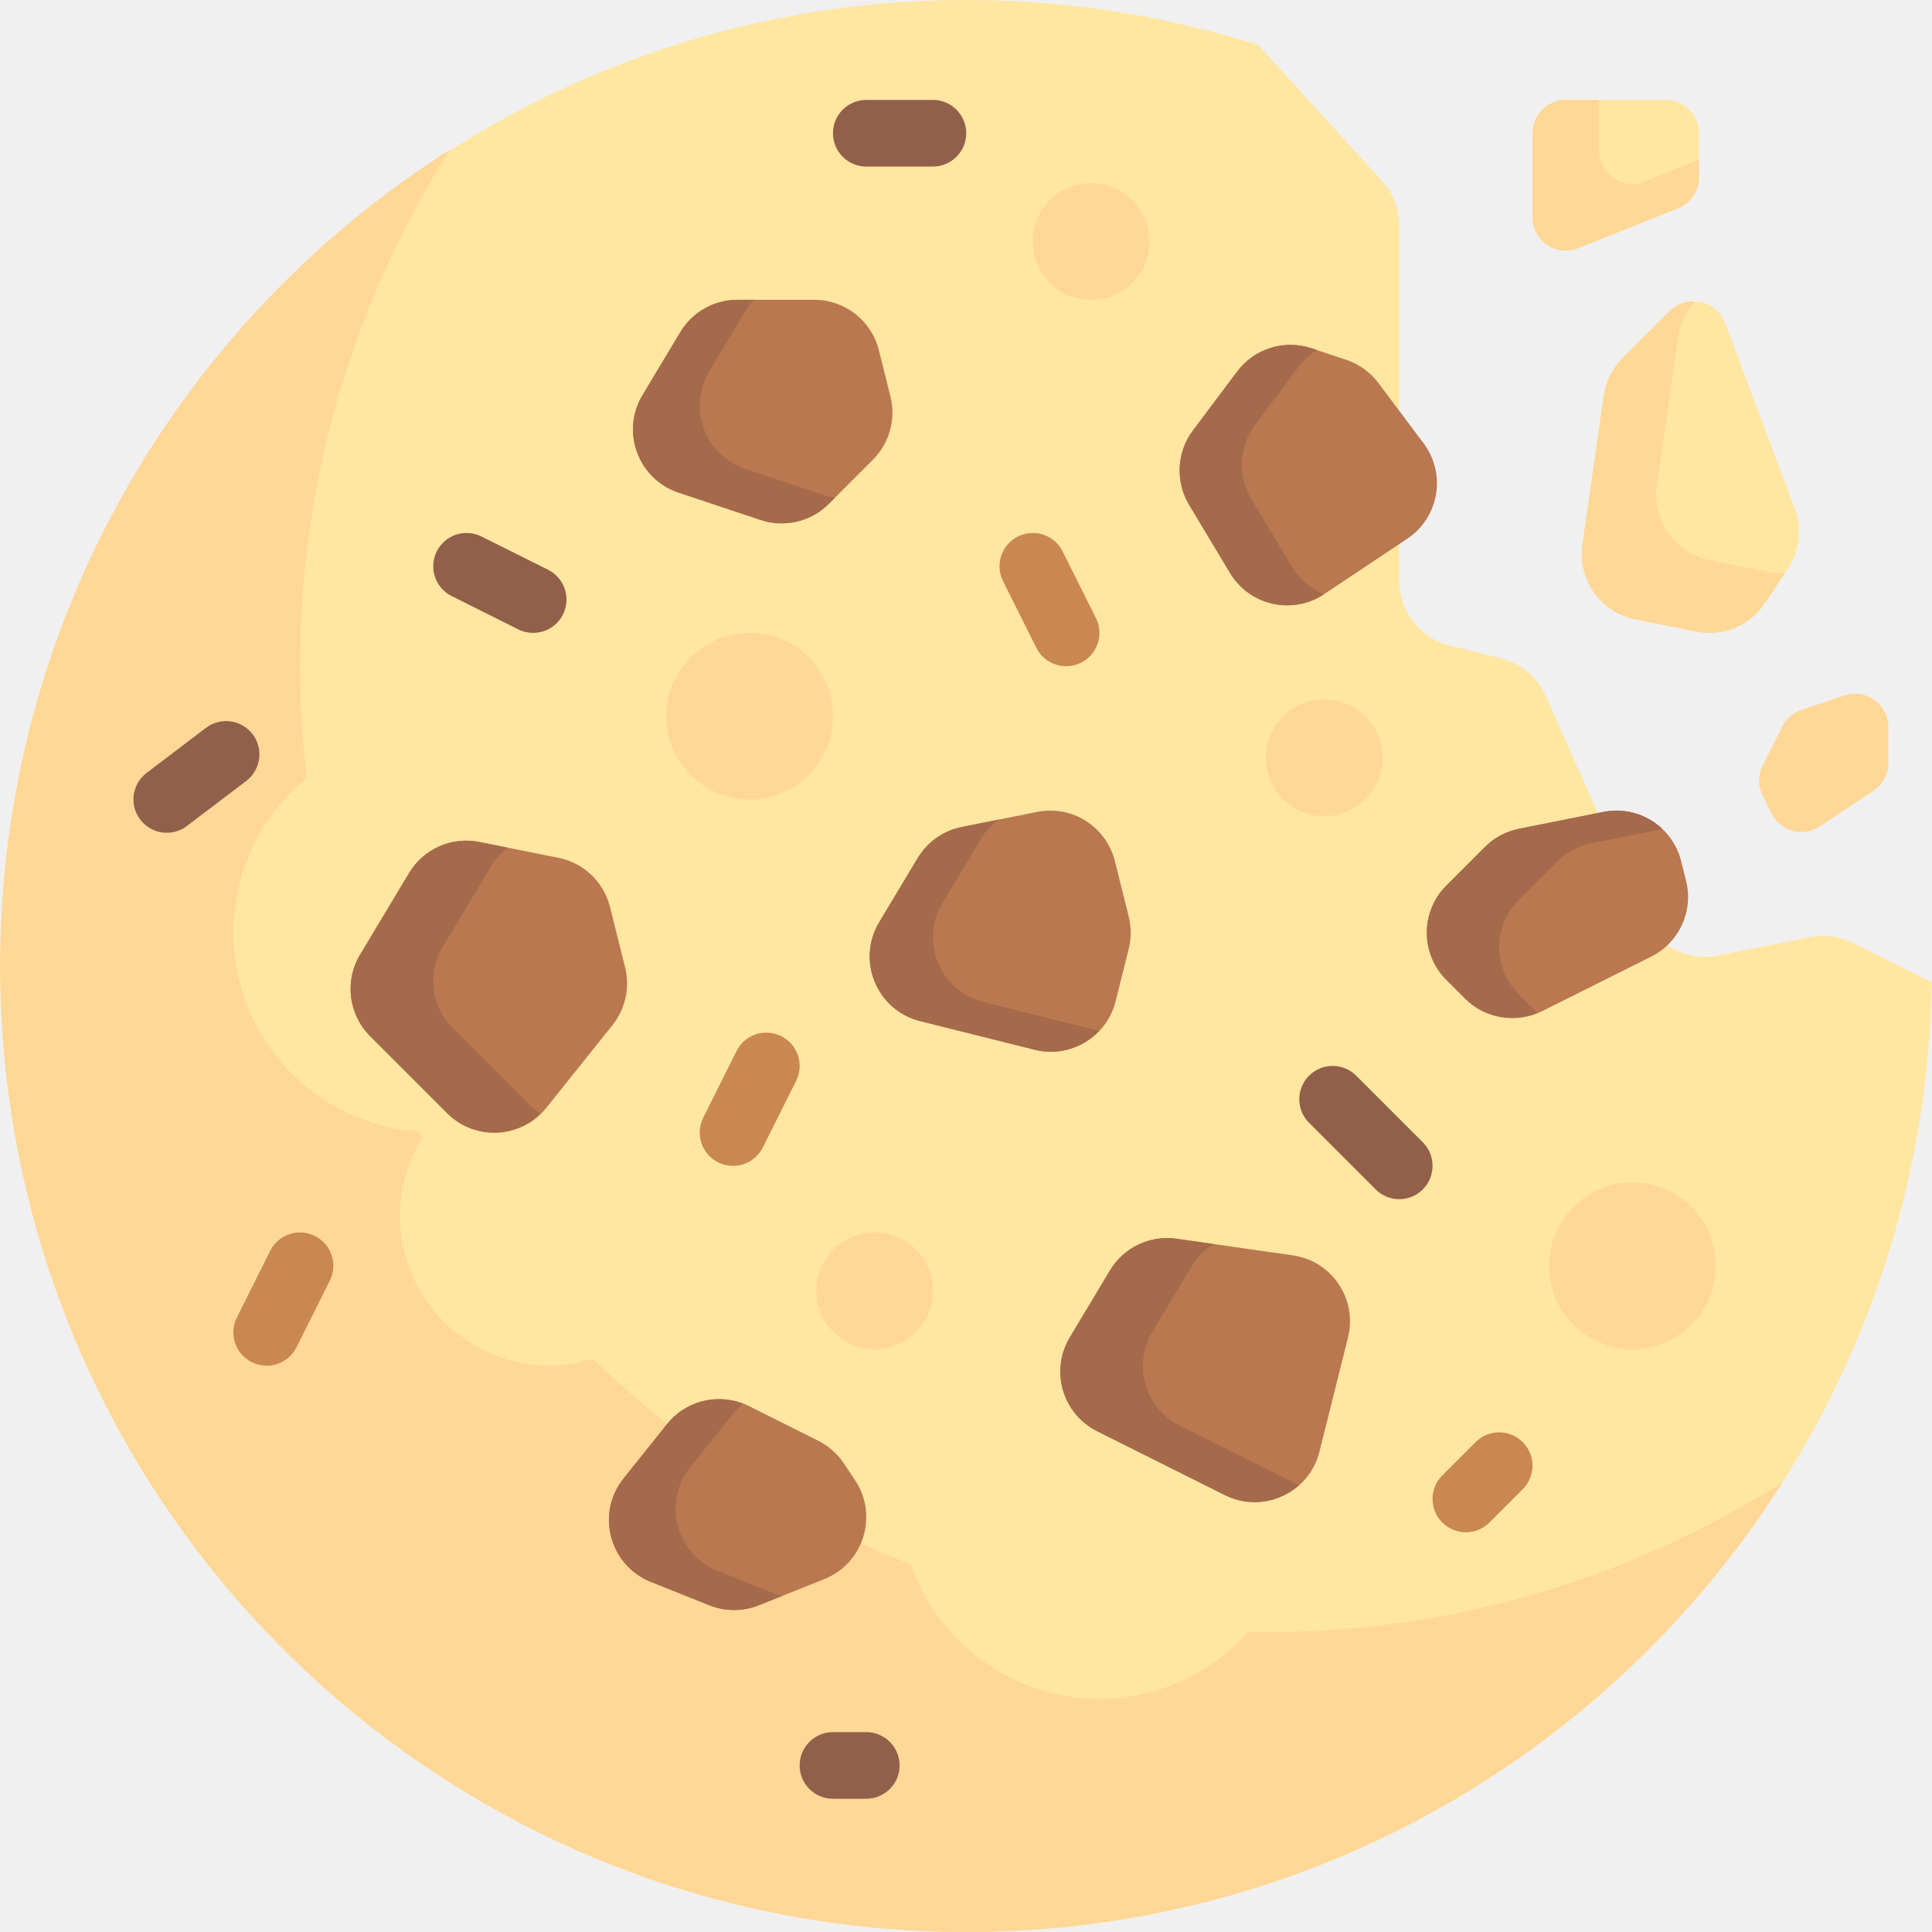
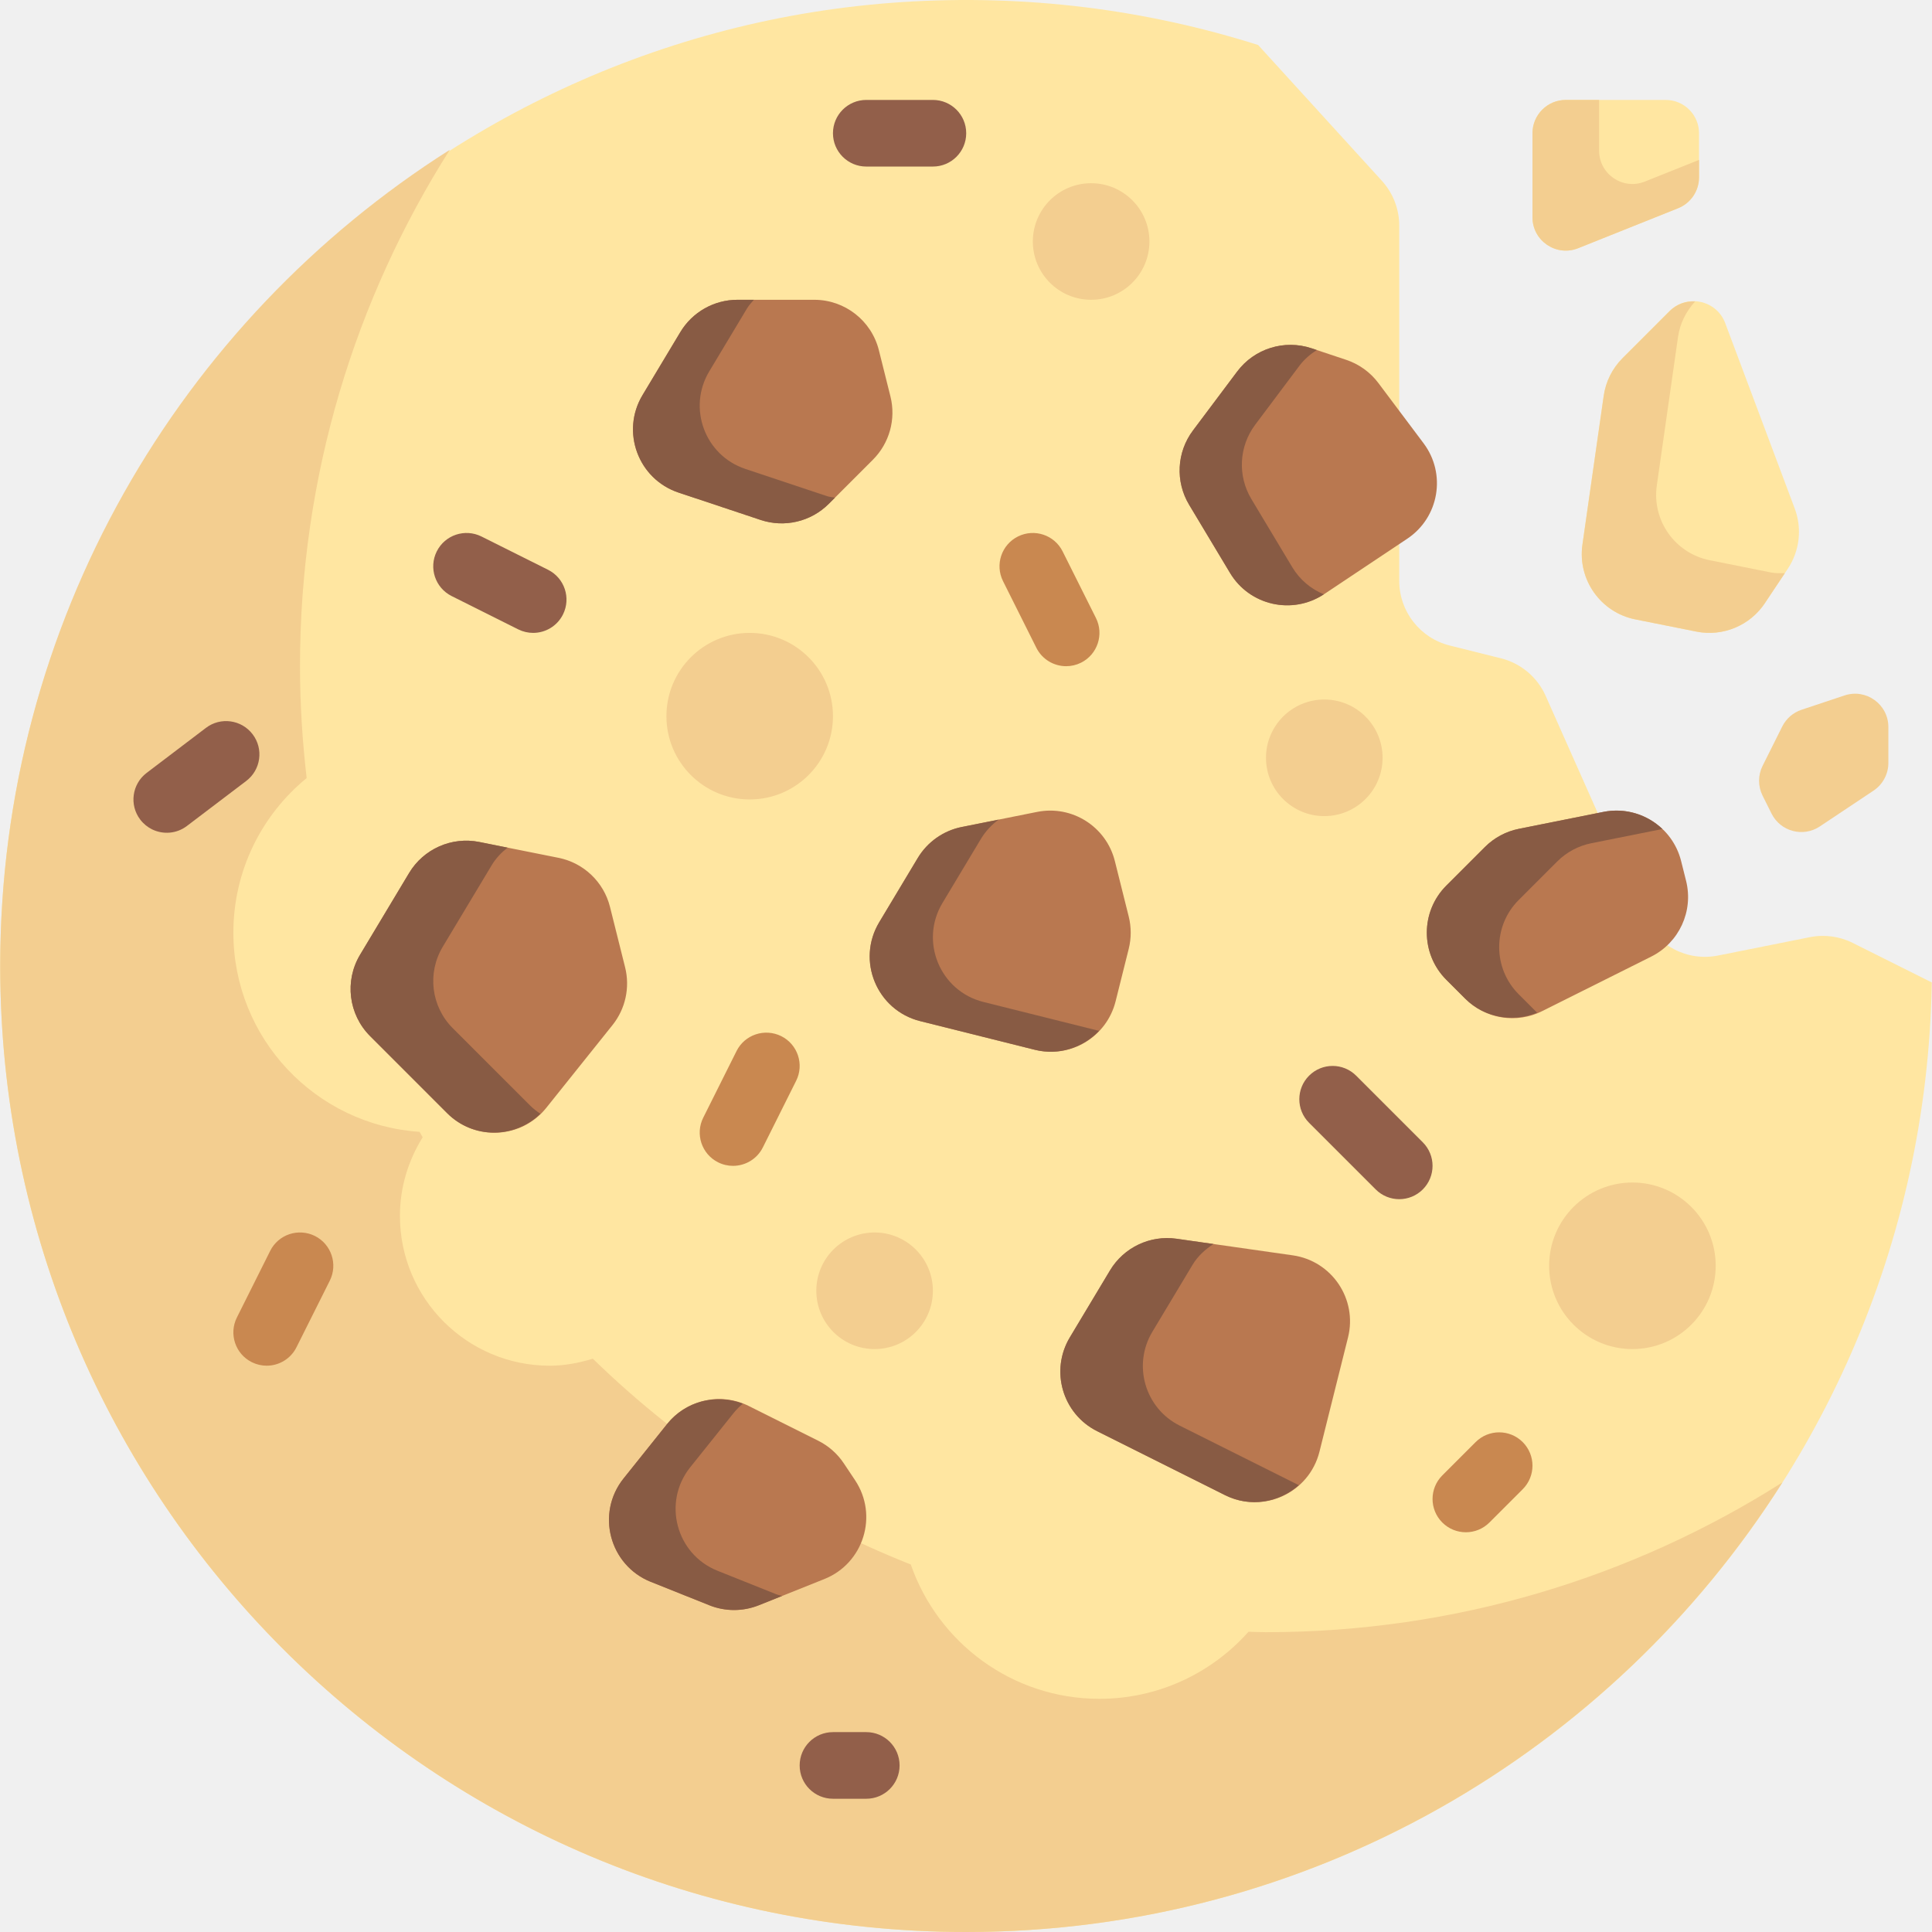
- <svg xmlns="http://www.w3.org/2000/svg" width="98" height="98" viewBox="0 0 98 98" fill="none">
-   <g id="cookies-svgrepo-com 1" clip-path="url(#clip0_1_4)">
+ <svg xmlns="http://www.w3.org/2000/svg" width="101" height="101" viewBox="0 0 101 101" fill="none">
+   <g id="cookies-svgrepo-com 1" clip-path="url(#clip0_2_35)">
    <g id="cookie">
-       <path id="Vector" d="M91.805 47.538L87.145 48.469C85.595 48.779 84.037 47.973 83.395 46.528L78.404 35.299C77.982 34.348 77.145 33.646 76.136 33.393L73.536 32.743C72.031 32.367 70.976 31.016 70.976 29.465V11.447C70.976 10.605 70.662 9.793 70.095 9.17L63.818 2.283C58.158 0.49 52.058 -0.309 45.715 0.109C21.339 1.714 1.592 21.544 0.104 45.928C-1.631 74.382 20.931 98 49.011 98C75.793 98 97.542 76.51 97.989 49.834L93.979 47.829C93.306 47.493 92.541 47.39 91.805 47.538Z" fill="#FFE6A1" />
+       <path id="Vector" d="M94.615 48.993L89.813 49.953C88.216 50.273 86.61 49.442 85.948 47.953L80.804 36.38C80.369 35.4 79.507 34.675 78.467 34.415L75.787 33.746C74.237 33.358 73.149 31.965 73.149 30.367V11.797C73.149 10.929 72.825 10.093 72.24 9.451L65.771 2.352C59.939 0.505 53.652 -0.319 47.115 0.112C21.992 1.767 1.641 22.204 0.108 47.334C-1.681 76.659 21.572 101 50.511 101C78.113 101 100.528 78.852 100.989 51.36L96.856 49.293C96.163 48.947 95.374 48.841 94.615 48.993Z" fill="#FFE6A1" />
      <g id="Group">
-         <path id="Vector_2" d="M64.217 82.793C63.92 82.793 63.627 82.776 63.331 82.771C61.474 84.853 58.779 86.172 55.769 86.172C51.336 86.172 47.578 83.322 46.2 79.359C40.137 76.959 34.667 73.389 30.071 68.92C29.375 69.129 28.653 69.276 27.89 69.276C23.69 69.276 20.286 65.871 20.286 61.672C20.286 60.206 20.721 58.848 21.44 57.687C21.389 57.595 21.334 57.505 21.283 57.413C16.009 57.056 11.838 52.675 11.838 47.31C11.838 44.148 13.286 41.326 15.555 39.467C15.34 37.604 15.217 35.714 15.217 33.793C15.217 24.156 18.011 15.176 22.816 7.598C9.114 16.286 0.011 31.575 0.011 49C0.011 76.062 21.949 98 49.011 98C66.435 98 81.725 88.897 90.412 75.195C82.834 80 73.855 82.793 64.217 82.793Z" fill="#FFD796" />
-         <path id="Vector_3" d="M38.028 40.552C40.361 40.552 42.252 38.66 42.252 36.328C42.252 33.995 40.361 32.103 38.028 32.103C35.695 32.103 33.804 33.995 33.804 36.328C33.804 38.66 35.695 40.552 38.028 40.552Z" fill="#FFD796" />
-         <path id="Vector_4" d="M82.804 68.431C85.137 68.431 87.028 66.54 87.028 64.207C87.028 61.874 85.137 59.983 82.804 59.983C80.471 59.983 78.58 61.874 78.58 64.207C78.58 66.54 80.471 68.431 82.804 68.431Z" fill="#FFD796" />
-         <path id="Vector_5" d="M44.364 68.431C45.997 68.431 47.321 67.107 47.321 65.474C47.321 63.841 45.997 62.517 44.364 62.517C42.731 62.517 41.407 63.841 41.407 65.474C41.407 67.107 42.731 68.431 44.364 68.431Z" fill="#FFD796" />
-         <path id="Vector_6" d="M67.174 41.396C68.808 41.396 70.131 40.073 70.131 38.44C70.131 36.806 68.808 35.483 67.174 35.483C65.541 35.483 64.218 36.806 64.218 38.44C64.218 40.073 65.541 41.396 67.174 41.396Z" fill="#FFD796" />
-         <path id="Vector_7" d="M55.347 15.207C56.98 15.207 58.304 13.883 58.304 12.25C58.304 10.617 56.98 9.293 55.347 9.293C53.714 9.293 52.39 10.617 52.39 12.25C52.39 13.883 53.714 15.207 55.347 15.207Z" fill="#FFD796" />
+         <path id="Vector_2" d="M66.183 85.327C65.877 85.327 65.575 85.31 65.269 85.304C63.356 87.451 60.578 88.81 57.476 88.81C52.908 88.81 49.034 85.873 47.614 81.788C41.365 79.315 35.729 75.635 30.991 71.03C30.275 71.246 29.53 71.396 28.743 71.396C24.416 71.396 20.907 67.888 20.907 63.56C20.907 62.049 21.355 60.65 22.097 59.453C22.044 59.358 21.987 59.266 21.934 59.171C16.499 58.802 12.2 54.288 12.2 48.758C12.2 45.5 13.693 42.591 16.031 40.675C15.809 38.755 15.683 36.807 15.683 34.827C15.683 24.895 18.562 15.641 23.514 7.831C9.393 16.784 0.011 32.542 0.011 50.5C0.011 78.39 22.62 101 50.511 101C68.469 101 84.226 91.618 93.18 77.497C85.37 82.449 76.115 85.327 66.183 85.327Z" fill="#F3CE90" />
+         <path id="Vector_3" d="M39.192 41.793C41.596 41.793 43.545 39.844 43.545 37.44C43.545 35.035 41.596 33.086 39.192 33.086C36.788 33.086 34.839 35.035 34.839 37.44C34.839 39.844 36.788 41.793 39.192 41.793Z" fill="#F3CE90" />
+         <path id="Vector_4" d="M85.338 70.526C87.743 70.526 89.692 68.577 89.692 66.172C89.692 63.768 87.743 61.819 85.338 61.819C82.934 61.819 80.985 63.768 80.985 66.172C80.985 68.577 82.934 70.526 85.338 70.526Z" fill="#F3CE90" />
+         <path id="Vector_5" d="M45.722 70.526C47.405 70.526 48.769 69.162 48.769 67.478C48.769 65.795 47.405 64.431 45.722 64.431C44.039 64.431 42.675 65.795 42.675 67.478C42.675 69.162 44.039 70.526 45.722 70.526Z" fill="#F3CE90" />
+         <path id="Vector_6" d="M69.231 42.664C70.914 42.664 72.278 41.299 72.278 39.616C72.278 37.933 70.914 36.569 69.231 36.569C67.548 36.569 66.183 37.933 66.183 39.616C66.183 41.299 67.548 42.664 69.231 42.664Z" fill="#F3CE90" />
+         <path id="Vector_7" d="M57.041 15.672C58.724 15.672 60.089 14.308 60.089 12.625C60.089 10.942 58.724 9.578 57.041 9.578C55.358 9.578 53.994 10.942 53.994 12.625C53.994 14.308 55.358 15.672 57.041 15.672Z" fill="#F3CE90" />
      </g>
      <g id="Group_2">
-         <path id="Vector_8" d="M46.552 43.523L44.598 46.779C43.431 48.725 44.475 51.245 46.676 51.796L52.491 53.249C54.301 53.702 56.136 52.601 56.589 50.79L57.254 48.13C57.388 47.592 57.388 47.029 57.254 46.491L56.551 43.678C56.113 41.928 54.378 40.83 52.609 41.183L48.787 41.948C47.853 42.135 47.042 42.707 46.552 43.523Z" fill="#B97850" />
-         <path id="Vector_9" d="M56.304 64.441L54.267 67.837C53.255 69.525 53.893 71.718 55.654 72.598L62.139 75.84C64.073 76.807 66.404 75.735 66.929 73.638L67.597 70.965L68.377 67.842C68.863 65.898 67.561 63.96 65.577 63.677L59.68 62.834C58.334 62.642 57.004 63.276 56.304 64.441Z" fill="#B97850" />
-         <path id="Vector_10" d="M20.751 44.283L18.265 48.427C17.467 49.757 17.677 51.459 18.773 52.555L22.686 56.468C24.11 57.893 26.456 57.763 27.714 56.19L31.069 51.997C31.727 51.173 31.964 50.089 31.708 49.066L30.943 46.006C30.626 44.739 29.608 43.768 28.327 43.512L24.311 42.709C22.911 42.428 21.486 43.059 20.751 44.283Z" fill="#B97850" />
-         <path id="Vector_11" d="M34.509 16.847L32.592 20.043C31.479 21.896 32.37 24.304 34.421 24.987L38.581 26.374C39.795 26.779 41.134 26.463 42.039 25.558L44.278 23.318C45.118 22.479 45.455 21.261 45.167 20.109L44.582 17.767C44.206 16.262 42.854 15.207 41.303 15.207H37.406C36.22 15.207 35.12 15.83 34.509 16.847Z" fill="#B97850" />
-         <path id="Vector_12" d="M75.321 42.965L73.365 44.921C72.046 46.24 72.046 48.38 73.365 49.7L74.323 50.657C75.351 51.686 76.922 51.941 78.224 51.29L83.758 48.523C85.175 47.814 85.91 46.217 85.526 44.681L85.275 43.678C84.838 41.928 83.103 40.83 81.334 41.184L77.049 42.041C76.394 42.171 75.793 42.493 75.321 42.965Z" fill="#B97850" />
-         <path id="Vector_13" d="M62.756 18.845L60.512 21.837C59.688 22.937 59.611 24.426 60.318 25.604L62.394 29.065C63.387 30.719 65.561 31.208 67.166 30.138L71.383 27.327C72.997 26.251 73.376 24.039 72.212 22.487L69.92 19.431C69.507 18.881 68.937 18.47 68.285 18.253L66.528 17.667C65.148 17.207 63.629 17.681 62.756 18.845Z" fill="#B97850" />
-         <path id="Vector_14" d="M33.839 72.234L31.632 74.992C30.215 76.763 30.91 79.398 33.016 80.241L35.98 81.426C36.786 81.749 37.684 81.749 38.49 81.426L41.816 80.096C43.809 79.299 44.564 76.87 43.373 75.084L42.802 74.227C42.475 73.737 42.027 73.342 41.501 73.079L37.989 71.322C36.563 70.61 34.834 70.99 33.839 72.234Z" fill="#B97850" />
+         <path id="Vector_8" d="M47.977 44.855L45.964 48.211C44.76 50.216 45.837 52.814 48.105 53.381L54.097 54.879C55.964 55.346 57.855 54.211 58.321 52.345L59.007 49.603C59.145 49.048 59.145 48.468 59.007 47.914L58.282 45.015C57.831 43.211 56.043 42.08 54.22 42.444L50.28 43.232C49.318 43.425 48.482 44.014 47.977 44.855Z" fill="#B97850" />
+         <path id="Vector_9" d="M58.028 66.414L55.929 69.913C54.885 71.653 55.543 73.913 57.357 74.82L64.041 78.162C66.034 79.159 68.437 78.053 68.978 75.892L69.666 73.138L70.471 69.919C70.972 67.915 69.629 65.918 67.584 65.626L61.507 64.758C60.12 64.56 58.749 65.213 58.028 66.414Z" fill="#B97850" />
+         <path id="Vector_10" d="M21.386 45.639L18.824 49.91C18.002 51.28 18.218 53.034 19.348 54.164L23.38 58.197C24.848 59.665 27.266 59.531 28.562 57.91L32.02 53.588C32.699 52.74 32.942 51.623 32.679 50.568L31.89 47.414C31.564 46.108 30.514 45.108 29.195 44.844L25.055 44.016C23.612 43.727 22.143 44.377 21.386 45.639Z" fill="#B97850" />
+         <path id="Vector_11" d="M35.565 17.363L33.589 20.656C32.443 22.567 33.361 25.048 35.474 25.752L39.762 27.181C41.014 27.598 42.393 27.273 43.326 26.34L45.634 24.032C46.499 23.167 46.847 21.912 46.55 20.725L45.946 18.311C45.559 16.76 44.166 15.672 42.567 15.672H38.551C37.328 15.672 36.195 16.314 35.565 17.363Z" fill="#B97850" />
+         <path id="Vector_12" d="M77.627 44.28L75.611 46.296C74.251 47.656 74.251 49.861 75.611 51.221L76.598 52.208C77.658 53.268 79.277 53.531 80.618 52.86L86.323 50.008C87.782 49.278 88.54 47.632 88.144 46.048L87.885 45.015C87.435 43.211 85.647 42.08 83.824 42.444L79.407 43.328C78.733 43.462 78.113 43.794 77.627 44.28Z" fill="#B97850" />
+         <path id="Vector_13" d="M64.677 19.422L62.364 22.506C61.515 23.639 61.436 25.174 62.164 26.388L64.304 29.954C65.327 31.66 67.568 32.163 69.222 31.061L73.568 28.163C75.232 27.054 75.622 24.775 74.423 23.176L72.06 20.026C71.635 19.459 71.047 19.035 70.375 18.811L68.565 18.208C67.142 17.733 65.577 18.223 64.677 19.422Z" fill="#B97850" />
+         <path id="Vector_14" d="M34.874 74.445L32.6 77.288C31.14 79.113 31.857 81.829 34.026 82.697L37.081 83.919C37.912 84.251 38.838 84.251 39.668 83.919L43.096 82.548C45.15 81.726 45.928 79.223 44.701 77.382L44.112 76.499C43.776 75.994 43.314 75.587 42.772 75.316L39.152 73.506C37.682 72.771 35.9 73.163 34.874 74.445Z" fill="#B97850" />
      </g>
      <g id="Group_3">
-         <path id="Vector_15" d="M26.879 56.067L22.966 52.154C21.87 51.058 21.66 49.356 22.458 48.026L24.944 43.882C25.156 43.529 25.436 43.242 25.746 42.996L24.311 42.709C22.911 42.429 21.486 43.059 20.751 44.284L18.265 48.428C17.467 49.757 17.677 51.459 18.773 52.556L22.686 56.468C24.006 57.789 26.107 57.757 27.41 56.495C27.224 56.371 27.044 56.232 26.879 56.067Z" fill="#A5694B" />
-         <path id="Vector_16" d="M41.965 25.171L37.805 23.785C35.755 23.101 34.864 20.694 35.976 18.84L37.893 15.645C37.991 15.482 38.12 15.348 38.24 15.207H37.406C36.219 15.207 35.119 15.83 34.508 16.848L32.591 20.043C31.479 21.896 32.369 24.304 34.42 24.987L38.581 26.374C39.795 26.779 41.134 26.463 42.039 25.558L42.354 25.243C42.224 25.216 42.093 25.214 41.965 25.171Z" fill="#A5694B" />
-         <path id="Vector_17" d="M55.697 52.278L49.883 50.824C47.681 50.274 46.637 47.753 47.805 45.807L49.758 42.551C49.99 42.164 50.3 41.837 50.656 41.574L48.787 41.948C47.853 42.135 47.041 42.707 46.552 43.523L44.598 46.779C43.431 48.725 44.475 51.246 46.676 51.796L52.491 53.25C53.715 53.556 54.941 53.14 55.752 52.286C55.733 52.281 55.715 52.282 55.697 52.278Z" fill="#A5694B" />
-         <path id="Vector_18" d="M65.551 28.772L63.474 25.312C62.767 24.134 62.844 22.645 63.668 21.545L65.913 18.553C66.158 18.225 66.463 17.968 66.794 17.755L66.528 17.667C65.148 17.207 63.629 17.681 62.756 18.845L60.512 21.837C59.687 22.936 59.611 24.425 60.318 25.604L62.394 29.064C63.383 30.713 65.546 31.202 67.149 30.146C66.507 29.879 65.938 29.418 65.551 28.772Z" fill="#A5694B" />
-         <path id="Vector_19" d="M77.035 50.432C75.715 49.112 75.715 46.973 77.035 45.653L78.991 43.697C79.462 43.225 80.063 42.904 80.718 42.773L84.325 42.052C83.553 41.318 82.451 40.96 81.334 41.184L77.048 42.041C76.394 42.172 75.793 42.493 75.321 42.965L73.365 44.921C72.046 46.24 72.046 48.38 73.365 49.7L74.323 50.657C75.288 51.622 76.723 51.875 77.972 51.37L77.035 50.432Z" fill="#A5694B" />
-         <path id="Vector_20" d="M59.84 72.314C58.079 71.434 57.441 69.241 58.454 67.553L60.491 64.158C60.758 63.713 61.136 63.376 61.552 63.102L59.68 62.835C58.334 62.642 57.004 63.276 56.305 64.441L54.267 67.837C53.255 69.525 53.893 71.718 55.654 72.598L62.139 75.84C63.432 76.487 64.89 76.208 65.88 75.335L59.84 72.314Z" fill="#A5694B" />
-         <path id="Vector_21" d="M39.359 80.862L36.395 79.676C34.29 78.834 33.595 76.198 35.011 74.427L37.218 71.669C37.358 71.494 37.515 71.341 37.681 71.201C36.321 70.68 34.764 71.077 33.839 72.234L31.632 74.992C30.215 76.763 30.91 79.398 33.016 80.241L35.98 81.426C36.786 81.749 37.684 81.749 38.49 81.426L39.672 80.953C39.568 80.923 39.461 80.902 39.359 80.862Z" fill="#A5694B" />
+         <path id="Vector_15" d="M27.702 57.783L23.669 53.751C22.539 52.621 22.323 50.867 23.145 49.496L25.708 45.226C25.926 44.862 26.215 44.566 26.534 44.312L25.056 44.016C23.613 43.728 22.143 44.377 21.386 45.639L18.824 49.91C18.002 51.28 18.218 53.035 19.348 54.165L23.38 58.197C24.741 59.558 26.906 59.525 28.25 58.224C28.057 58.097 27.872 57.953 27.702 57.783Z" fill="#885B44" />
+         <path id="Vector_16" d="M43.25 25.942L38.962 24.513C36.849 23.808 35.931 21.327 37.077 19.417L39.053 16.123C39.154 15.956 39.286 15.818 39.411 15.672H38.551C37.328 15.672 36.194 16.314 35.565 17.363L33.589 20.656C32.443 22.567 33.36 25.048 35.474 25.752L39.762 27.181C41.013 27.599 42.393 27.273 43.326 26.34L43.65 26.016C43.517 25.988 43.381 25.985 43.25 25.942Z" fill="#885B44" />
+         <path id="Vector_17" d="M57.402 53.878L51.41 52.38C49.141 51.813 48.065 49.215 49.268 47.209L51.281 43.854C51.521 43.455 51.839 43.117 52.206 42.847L50.28 43.232C49.318 43.425 48.482 44.014 47.977 44.856L45.964 48.211C44.76 50.217 45.837 52.815 48.105 53.382L54.097 54.88C55.36 55.195 56.622 54.767 57.459 53.886C57.44 53.882 57.421 53.883 57.402 53.878Z" fill="#885B44" />
+         <path id="Vector_18" d="M67.557 29.653L65.417 26.086C64.689 24.872 64.768 23.338 65.618 22.205L67.93 19.121C68.184 18.783 68.498 18.518 68.839 18.299L68.565 18.207C67.142 17.733 65.576 18.223 64.677 19.422L62.364 22.506C61.514 23.639 61.435 25.173 62.164 26.387L64.304 29.954C65.324 31.653 67.552 32.157 69.205 31.069C68.543 30.794 67.956 30.318 67.557 29.653Z" fill="#885B44" />
+         <path id="Vector_19" d="M79.393 51.976C78.033 50.616 78.033 48.411 79.393 47.051L81.409 45.035C81.895 44.549 82.514 44.217 83.189 44.082L86.906 43.339C86.111 42.583 84.975 42.214 83.823 42.444L79.407 43.328C78.733 43.462 78.113 43.794 77.627 44.28L75.611 46.296C74.251 47.656 74.251 49.861 75.611 51.221L76.598 52.208C77.592 53.202 79.072 53.463 80.359 52.942L79.393 51.976Z" fill="#885B44" />
+         <path id="Vector_20" d="M61.672 74.528C59.857 73.621 59.199 71.361 60.243 69.621L62.343 66.122C62.618 65.663 63.007 65.316 63.436 65.034L61.507 64.758C60.12 64.56 58.749 65.213 58.028 66.414L55.929 69.913C54.885 71.653 55.543 73.913 57.358 74.82L64.041 78.162C65.373 78.828 66.877 78.54 67.897 77.641L61.672 74.528Z" fill="#885B44" />
+         <path id="Vector_21" d="M40.564 83.337L37.509 82.115C35.34 81.247 34.623 78.531 36.083 76.706L38.357 73.863C38.502 73.683 38.664 73.525 38.835 73.38C37.433 72.844 35.828 73.253 34.874 74.445L32.6 77.288C31.14 79.113 31.857 81.829 34.026 82.697L37.081 83.919C37.912 84.251 38.838 84.251 39.668 83.919L40.887 83.431C40.779 83.4 40.669 83.379 40.564 83.337Z" fill="#885B44" />
      </g>
-       <path id="Vector_22" d="M13.526 69.274C13.273 69.274 13.014 69.216 12.772 69.096C11.937 68.678 11.598 67.664 12.016 66.829L13.706 63.45C14.123 62.615 15.136 62.28 15.973 62.694C16.808 63.112 17.146 64.126 16.729 64.961L15.039 68.34C14.743 68.933 14.146 69.274 13.526 69.274Z" fill="#C98850" />
-       <path id="Vector_23" d="M43.941 91.241H42.252C41.319 91.241 40.562 90.486 40.562 89.552C40.562 88.618 41.319 87.862 42.252 87.862H43.941C44.875 87.862 45.631 88.618 45.631 89.552C45.631 90.486 44.875 91.241 43.941 91.241Z" fill="#925F4A" />
-       <path id="Vector_24" d="M37.181 59.138C36.928 59.138 36.67 59.08 36.427 58.96C35.592 58.542 35.254 57.527 35.672 56.693L37.361 53.313C37.778 52.48 38.79 52.144 39.628 52.558C40.463 52.975 40.802 53.99 40.384 54.825L38.694 58.204C38.398 58.796 37.802 59.138 37.181 59.138Z" fill="#C98850" />
+       <path id="Vector_22" d="M13.94 71.395C13.679 71.395 13.412 71.335 13.163 71.211C12.302 70.781 11.954 69.735 12.384 68.875L14.125 65.392C14.556 64.531 15.599 64.186 16.462 64.613C17.322 65.044 17.671 66.089 17.241 66.95L15.499 70.432C15.194 71.043 14.579 71.395 13.94 71.395Z" fill="#C98850" />
+       <path id="Vector_23" d="M45.287 94.034H43.545C42.584 94.034 41.804 93.255 41.804 92.293C41.804 91.33 42.584 90.551 43.545 90.551H45.287C46.248 90.551 47.028 91.33 47.028 92.293C47.028 93.255 46.248 94.034 45.287 94.034Z" fill="#925F4A" />
+       <path id="Vector_24" d="M38.319 60.948C38.059 60.948 37.792 60.889 37.542 60.764C36.682 60.334 36.333 59.288 36.764 58.428L38.505 54.945C38.934 54.087 39.978 53.74 40.842 54.167C41.702 54.597 42.051 55.642 41.62 56.503L39.879 59.986C39.574 60.596 38.959 60.948 38.319 60.948Z" fill="#C98850" />
      <g id="Group_4">
-         <path id="Vector_25" d="M27.043 32.103C26.79 32.103 26.532 32.046 26.29 31.925L22.91 30.235C22.075 29.818 21.737 28.803 22.154 27.968C22.571 27.135 23.584 26.797 24.422 27.213L27.801 28.902C28.636 29.32 28.974 30.334 28.556 31.169C28.26 31.762 27.664 32.103 27.043 32.103Z" fill="#925F4A" />
-         <path id="Vector_26" d="M47.321 8.448H43.942C43.009 8.448 42.252 7.692 42.252 6.758C42.252 5.824 43.009 5.069 43.942 5.069H47.321C48.254 5.069 49.011 5.824 49.011 6.758C49.011 7.692 48.254 8.448 47.321 8.448Z" fill="#925F4A" />
+         <path id="Vector_25" d="M27.871 33.086C27.61 33.086 27.344 33.027 27.094 32.903L23.611 31.161C22.751 30.731 22.402 29.685 22.833 28.825C23.262 27.966 24.306 27.617 25.169 28.046L28.652 29.787C29.512 30.218 29.861 31.263 29.431 32.123C29.125 32.734 28.511 33.086 27.871 33.086Z" fill="#925F4A" />
+         <path id="Vector_26" d="M48.77 8.707H45.287C44.325 8.707 43.545 7.928 43.545 6.965C43.545 6.003 44.325 5.224 45.287 5.224H48.77C49.731 5.224 50.511 6.003 50.511 6.965C50.511 7.928 49.731 8.707 48.77 8.707Z" fill="#925F4A" />
      </g>
-       <path id="Vector_27" d="M54.081 33.793C53.461 33.793 52.864 33.452 52.568 32.859L50.879 29.48C50.461 28.645 50.799 27.63 51.634 27.213C52.471 26.797 53.485 27.135 53.901 27.968L55.591 31.348C56.008 32.183 55.67 33.197 54.835 33.615C54.593 33.735 54.334 33.793 54.081 33.793Z" fill="#C98850" />
+       <path id="Vector_27" d="M55.737 34.827C55.097 34.827 54.483 34.475 54.178 33.865L52.436 30.382C52.006 29.522 52.354 28.476 53.215 28.046C54.077 27.617 55.122 27.966 55.551 28.825L57.293 32.307C57.723 33.168 57.374 34.214 56.514 34.644C56.264 34.768 55.998 34.827 55.737 34.827Z" fill="#C98850" />
      <g id="Group_5">
-         <path id="Vector_28" d="M7.711 42.067C7.484 41.955 7.278 41.789 7.113 41.573C6.549 40.83 6.694 39.77 7.437 39.206L10.447 36.921C11.19 36.356 12.249 36.503 12.815 37.245C13.379 37.989 13.234 39.049 12.49 39.613L9.481 41.898C8.953 42.298 8.267 42.341 7.711 42.067Z" fill="#925F4A" />
-         <path id="Vector_29" d="M70.976 60.828C70.544 60.828 70.111 60.663 69.781 60.333L66.402 56.953C65.742 56.293 65.742 55.224 66.402 54.564C67.062 53.904 68.132 53.904 68.792 54.564L72.171 57.943C72.831 58.603 72.831 59.673 72.171 60.333C71.841 60.663 71.408 60.828 70.976 60.828Z" fill="#925F4A" />
+         <path id="Vector_28" d="M7.947 43.355C7.713 43.239 7.5 43.068 7.331 42.846C6.749 42.08 6.899 40.988 7.665 40.406L10.767 38.051C11.532 37.469 12.624 37.62 13.207 38.386C13.789 39.152 13.639 40.244 12.873 40.826L9.771 43.18C9.227 43.593 8.521 43.637 7.947 43.355Z" fill="#925F4A" />
+         <path id="Vector_29" d="M73.149 62.69C72.703 62.69 72.258 62.52 71.918 62.179L68.435 58.697C67.755 58.017 67.755 56.914 68.435 56.234C69.115 55.554 70.217 55.554 70.897 56.234L74.38 59.717C75.06 60.397 75.06 61.499 74.38 62.179C74.04 62.52 73.594 62.69 73.149 62.69Z" fill="#925F4A" />
      </g>
-       <path id="Vector_30" d="M74.355 77.724C73.923 77.724 73.491 77.559 73.161 77.229C72.501 76.569 72.501 75.5 73.161 74.84L74.851 73.15C75.511 72.49 76.58 72.49 77.24 73.15C77.9 73.81 77.9 74.879 77.24 75.54L75.55 77.229C75.22 77.559 74.788 77.724 74.355 77.724Z" fill="#C98850" />
+       <path id="Vector_30" d="M76.632 80.103C76.186 80.103 75.74 79.933 75.4 79.593C74.72 78.913 74.72 77.811 75.4 77.131L77.142 75.389C77.822 74.709 78.924 74.709 79.604 75.389C80.284 76.07 80.284 77.172 79.604 77.852L77.863 79.593C77.523 79.933 77.077 80.103 76.632 80.103Z" fill="#C98850" />
    </g>
    <g id="crumbs">
      <g id="Group_6">
-         <path id="Vector_31" d="M77.735 6.759V11.021C77.735 12.217 78.942 13.034 80.052 12.59L85.121 10.563C85.762 10.306 86.183 9.685 86.183 8.994V6.759C86.183 5.825 85.426 5.069 84.493 5.069H79.424C78.491 5.069 77.735 5.825 77.735 6.759Z" fill="#FFE6A1" />
-         <path id="Vector_32" d="M81.347 20.079L80.269 27.627C80.015 29.403 81.193 31.067 82.951 31.419L86.046 32.038C87.389 32.306 88.761 31.738 89.52 30.598L90.684 28.853C91.287 27.948 91.418 26.809 91.037 25.792L87.511 16.392C87.073 15.223 85.573 14.898 84.69 15.781L82.303 18.168C81.786 18.685 81.451 19.356 81.347 20.079Z" fill="#FFE6A1" />
+         <path id="Vector_31" d="M80.114 6.965V11.359C80.114 12.591 81.359 13.433 82.502 12.976L87.727 10.886C88.388 10.622 88.821 9.981 88.821 9.269V6.965C88.821 6.004 88.041 5.224 87.08 5.224H81.856C80.894 5.224 80.114 6.004 80.114 6.965Z" fill="#FFE6A1" />
+         <path id="Vector_32" d="M83.837 20.694L82.726 28.473C82.465 30.303 83.678 32.018 85.491 32.381L88.68 33.018C90.064 33.295 91.478 32.709 92.261 31.535L93.46 29.736C94.082 28.804 94.217 27.63 93.823 26.581L90.19 16.893C89.739 15.689 88.193 15.354 87.283 16.264L84.823 18.724C84.29 19.257 83.944 19.948 83.837 20.694Z" fill="#FFE6A1" />
      </g>
      <g id="Group_7">
-         <path id="Vector_33" d="M89.818 29.036L86.724 28.417C84.965 28.066 83.787 26.401 84.041 24.626L85.119 17.078C85.215 16.405 85.529 15.79 85.986 15.29C85.527 15.267 85.057 15.414 84.69 15.78L82.303 18.167C81.786 18.684 81.451 19.355 81.347 20.079L80.269 27.627C80.016 29.402 81.193 31.067 82.952 31.418L86.046 32.037C87.389 32.305 88.761 31.737 89.521 30.598L90.539 29.071C90.299 29.076 90.059 29.085 89.818 29.036Z" fill="#FFD796" />
-         <path id="Vector_34" d="M83.431 9.211C82.321 9.655 81.114 8.837 81.114 7.642V5.069H79.424C78.491 5.069 77.734 5.825 77.734 6.759V11.021C77.734 12.217 78.942 13.034 80.052 12.59L85.121 10.563C85.762 10.306 86.183 9.685 86.183 8.994V8.11L83.431 9.211Z" fill="#FFD796" />
-         <path id="Vector_35" d="M90.405 36.85L89.406 38.848C89.168 39.323 89.168 39.883 89.406 40.359L89.862 41.271C90.316 42.18 91.465 42.485 92.31 41.921L95.034 40.105C95.504 39.792 95.786 39.264 95.786 38.699V36.879C95.786 35.726 94.657 34.911 93.562 35.276L91.381 36.003C90.957 36.144 90.605 36.449 90.405 36.85Z" fill="#FFD796" />
+         <path id="Vector_33" d="M92.567 29.925L89.378 29.287C87.566 28.925 86.352 27.209 86.614 25.38L87.725 17.601C87.824 16.907 88.148 16.273 88.618 15.758C88.146 15.734 87.66 15.886 87.283 16.263L84.823 18.724C84.29 19.256 83.944 19.948 83.838 20.694L82.726 28.472C82.465 30.302 83.679 32.018 85.491 32.38L88.68 33.018C90.064 33.294 91.478 32.709 92.261 31.535L93.31 29.961C93.064 29.966 92.816 29.975 92.567 29.925Z" fill="#F3CE90" />
+         <path id="Vector_34" d="M85.985 9.493C84.841 9.95 83.597 9.108 83.597 7.876V5.224H81.856C80.894 5.224 80.114 6.004 80.114 6.965V11.359C80.114 12.591 81.358 13.433 82.502 12.976L87.726 10.886C88.388 10.622 88.821 9.981 88.821 9.269V8.359L85.985 9.493Z" fill="#F3CE90" />
+         <path id="Vector_35" d="M93.172 37.978L92.143 40.037C91.898 40.527 91.898 41.104 92.143 41.594L92.612 42.534C93.081 43.471 94.264 43.785 95.136 43.204L97.943 41.333C98.428 41.01 98.719 40.466 98.719 39.884V38.008C98.719 36.819 97.554 35.98 96.427 36.356L94.179 37.105C93.741 37.251 93.379 37.565 93.172 37.978Z" fill="#F3CE90" />
      </g>
    </g>
  </g>
  <defs>
-     <clipPath id="clip0_1_4">
-       <rect width="98" height="98" fill="white" />
+     <clipPath id="clip0_2_35">
+       <rect width="101" height="101" fill="white" />
    </clipPath>
  </defs>
</svg>
